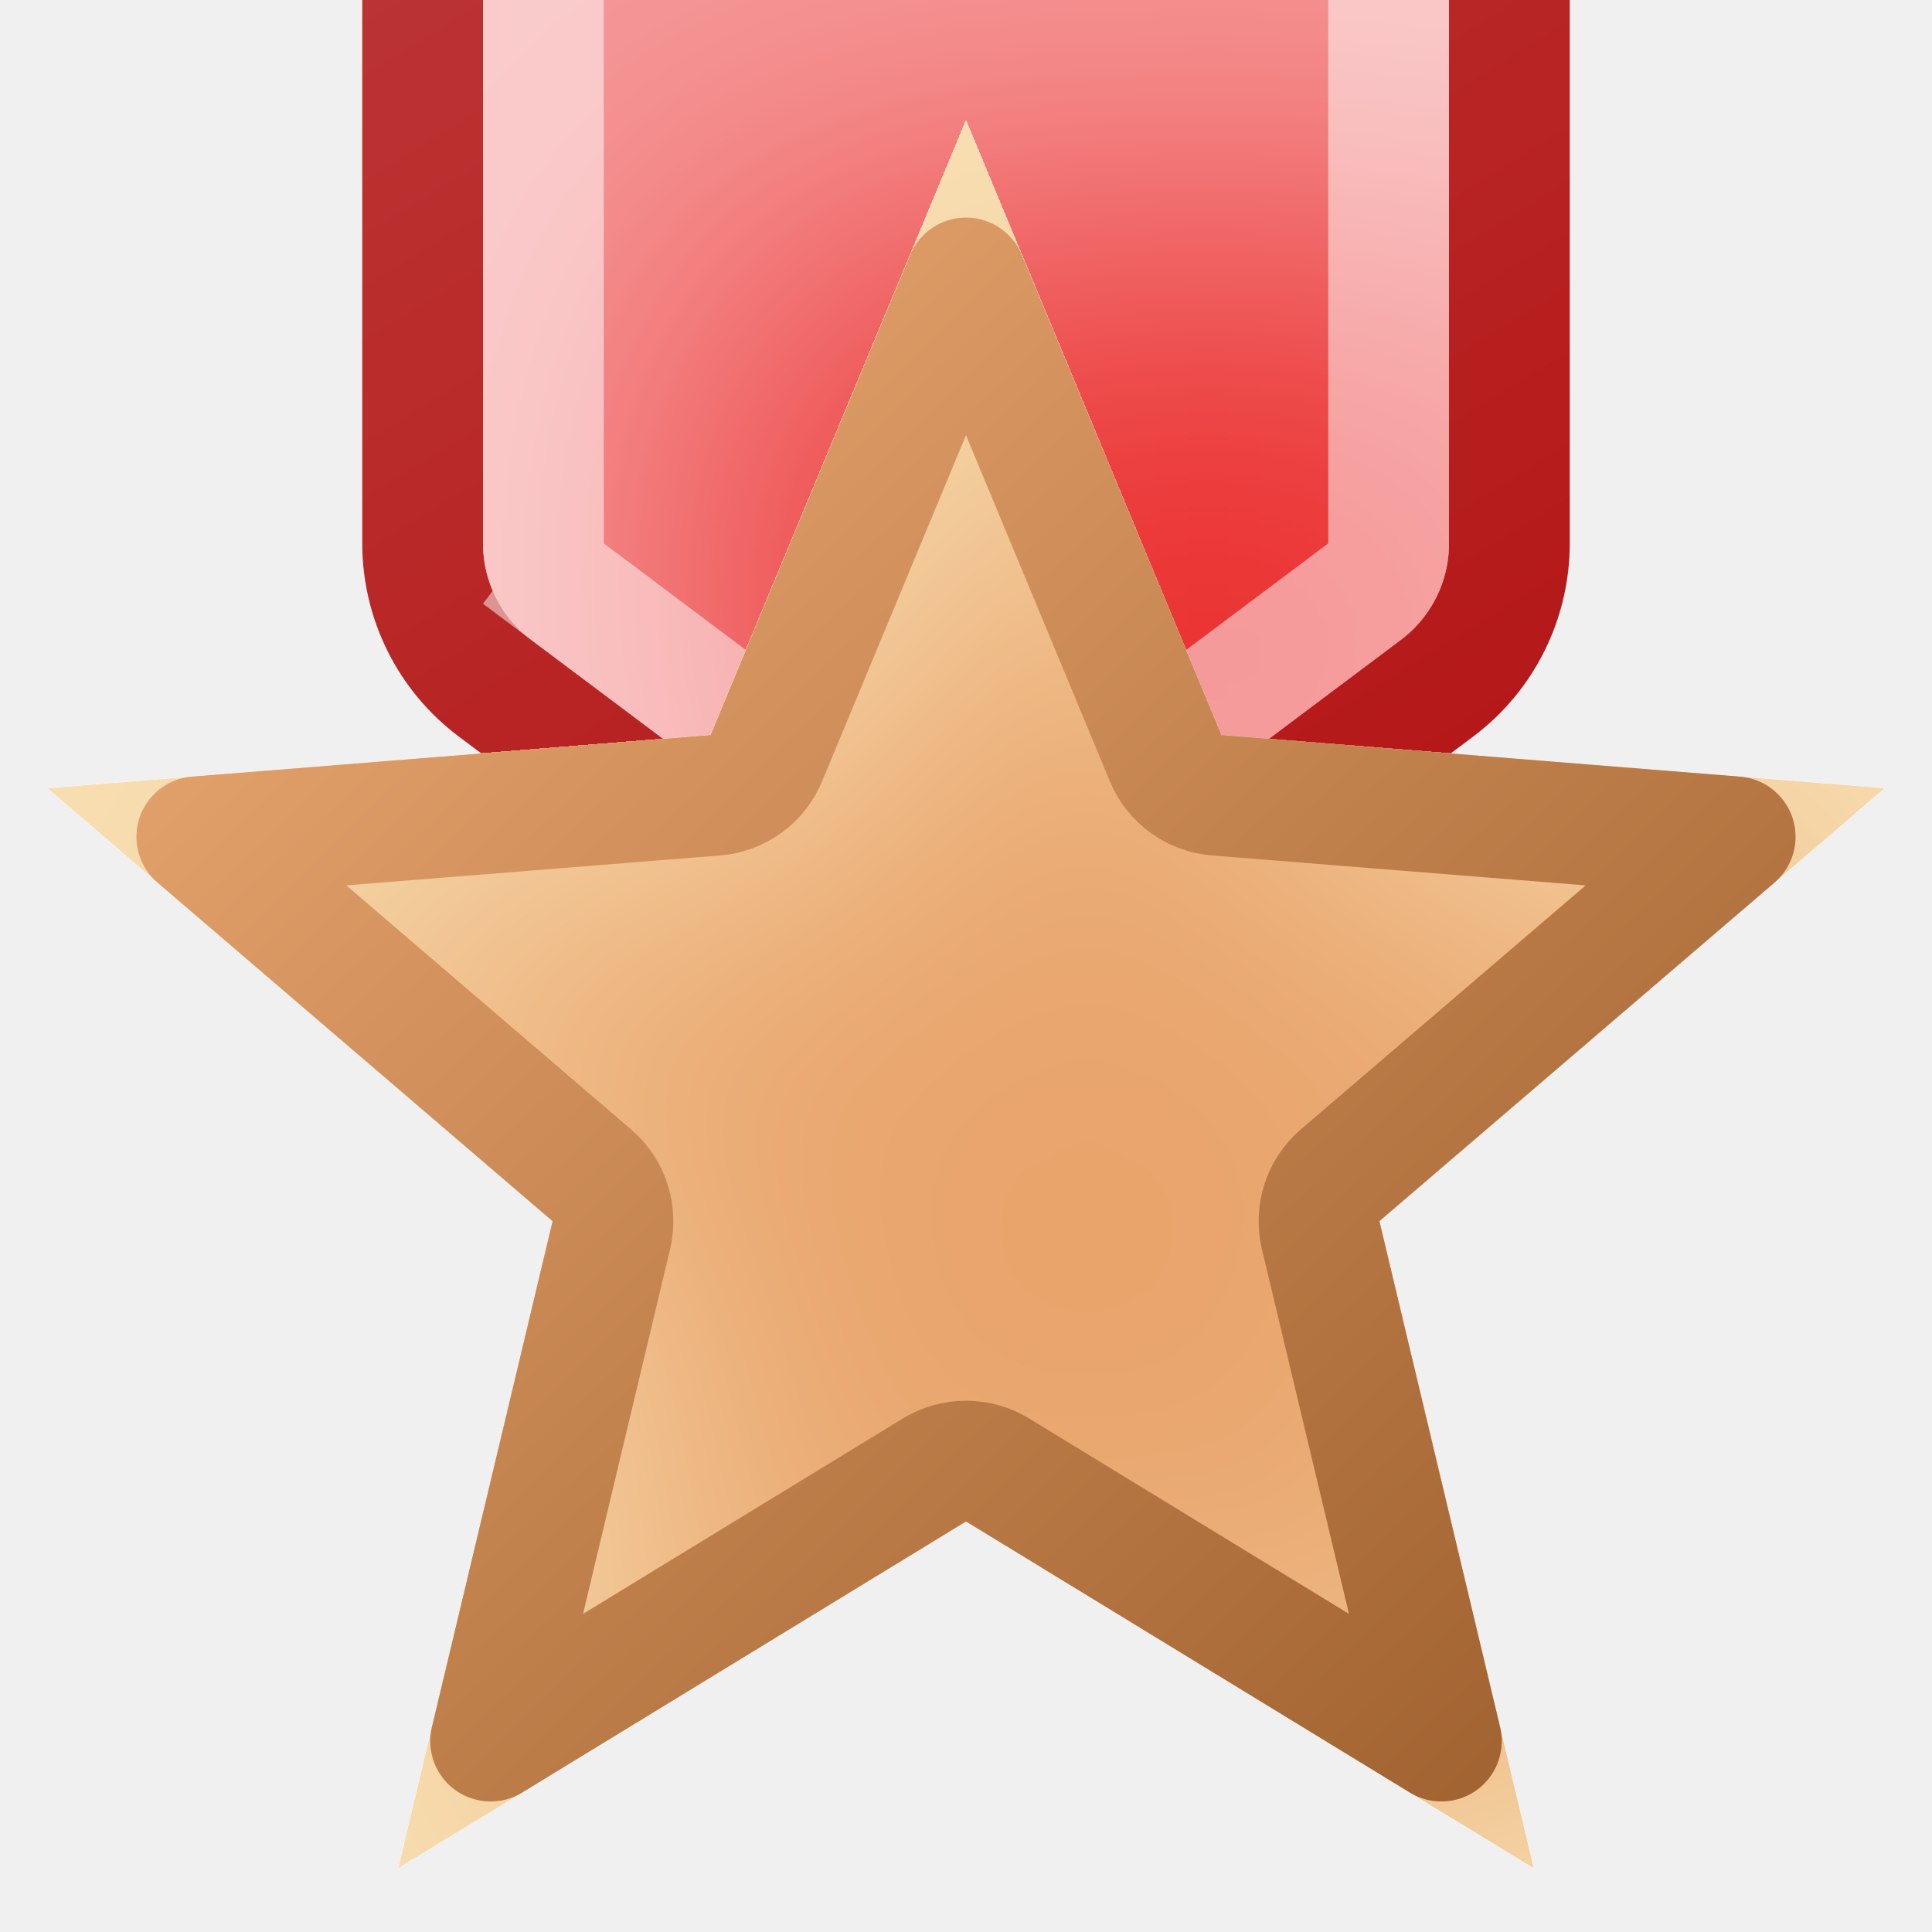
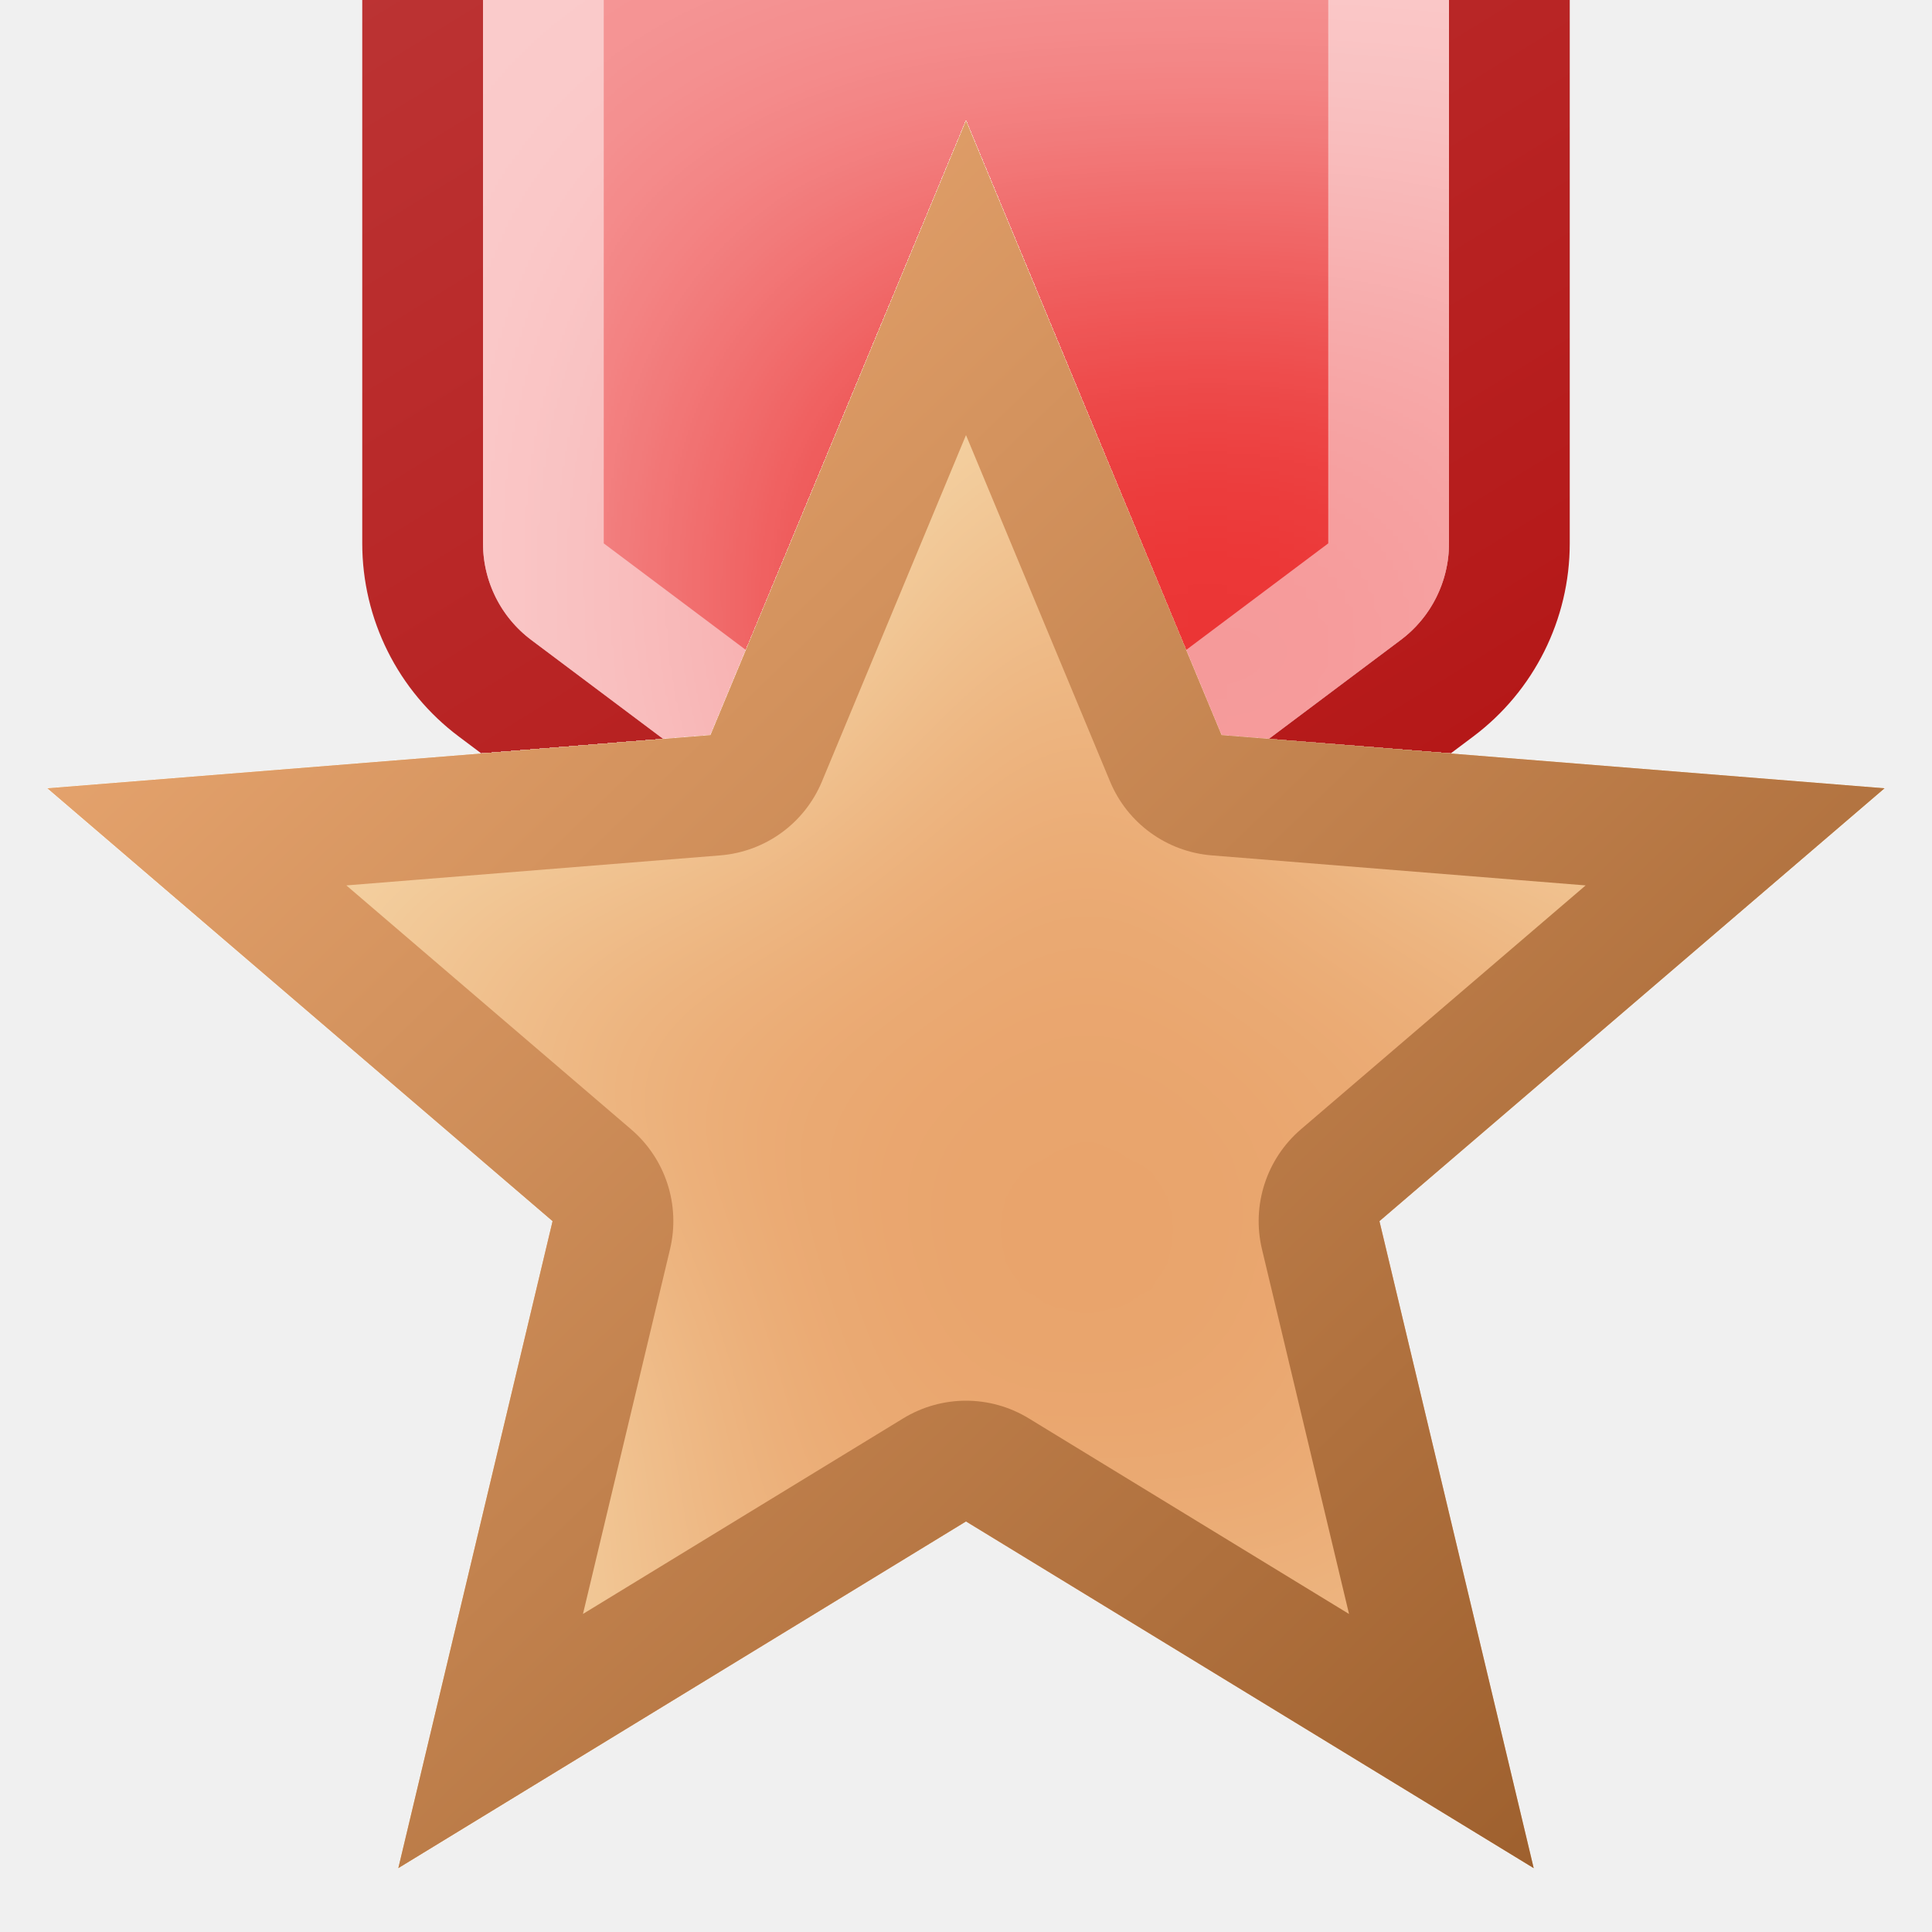
<svg xmlns="http://www.w3.org/2000/svg" width="16" height="16" viewBox="0 0 16 16" fill="none">
  <g clip-path="url(#clip0_86_1808)">
    <g filter="url(#filter0_i_86_1808)">
      <path d="M7.4 -4.55C7.756 -4.817 8.244 -4.817 8.6 -4.55L11.6 -2.3C11.852 -2.111 12 -1.815 12 -1.5V4.5C12 4.815 11.852 5.111 11.6 5.3L8.6 7.55C8.244 7.817 7.756 7.817 7.4 7.55L4.4 5.3C4.148 5.111 4 4.815 4 4.5V-1.5C4 -1.815 4.148 -2.111 4.4 -2.3L7.4 -4.55Z" fill="#EB3131" />
    </g>
-     <path d="M8.9 -4.95C8.367 -5.35 7.633 -5.35 7.1 -4.95L4.1 -2.7C3.722 -2.417 3.5 -1.972 3.5 -1.5V4.5C3.5 4.972 3.722 5.417 4.1 5.7L7.1 7.95C7.633 8.35 8.367 8.35 8.9 7.95L11.9 5.7C12.278 5.417 12.5 4.972 12.5 4.5V-1.5C12.5 -1.972 12.278 -2.417 11.9 -2.7L8.9 -4.95Z" stroke="url(#paint0_linear_86_1808)" stroke-linejoin="round" />
-     <path d="M7.7 -4.15C7.878 -4.283 8.122 -4.283 8.3 -4.15L11.3 -1.9C11.426 -1.806 11.5 -1.657 11.5 -1.5V4.5C11.5 4.657 11.426 4.806 11.3 4.9L8.3 7.15C8.122 7.283 7.878 7.283 7.7 7.15L4.7 4.9L4.4 5.3L4.7 4.9C4.574 4.806 4.5 4.657 4.5 4.5V-1.5C4.5 -1.657 4.574 -1.806 4.7 -1.9L7.7 -4.15Z" stroke="white" stroke-opacity="0.5" style="mix-blend-mode:hard-light" />
+     <path d="M7.1 -4.95C7.633 -5.35 8.367 -5.35 8.9 -4.95L11.9 -2.7C12.278 -2.417 12.5 -1.972 12.5 -1.5V4.5C12.5 4.972 12.278 5.417 11.9 5.7L8.9 7.95C8.367 8.35 7.633 8.35 7.1 7.95L4.1 5.7C3.722 5.417 3.5 4.972 3.5 4.5V-1.5C3.5 -1.972 3.722 -2.417 4.1 -2.7L7.1 -4.95Z" stroke="url(#paint0_linear_86_1808)" stroke-linejoin="round" />
+     <path d="M7.7 -4.15C7.878 -4.283 8.122 -4.283 8.3 -4.15L11.3 -1.9C11.426 -1.806 11.5 -1.657 11.5 -1.5V4.5C11.5 4.657 11.426 4.806 11.3 4.9L8.3 7.15C8.122 7.283 7.878 7.283 7.7 7.15L4.7 4.9C4.574 4.806 4.5 4.657 4.5 4.5V-1.5C4.5 -1.657 4.574 -1.806 4.7 -1.9L7.7 -4.15Z" stroke="white" stroke-opacity="0.5" style="mix-blend-mode:hard-light" />
+     <mask id="path-4-inside-1_86_1808" fill="white">
+       <path d="M8 1L10.116 6.088L15.608 6.528L11.424 10.113L12.702 15.472L8 12.6L3.298 15.472L4.576 10.113L0.392 6.528L5.884 6.088L8 1Z" />
+     </mask>
    <g filter="url(#filter1_i_86_1808)">
      <path d="M8 1L10.116 6.088L15.608 6.528L11.424 10.113L12.702 15.472L8 12.6L3.298 15.472L4.576 10.113L0.392 6.528L5.884 6.088L8 1Z" fill="#E9A46C" />
    </g>
-     <path d="M8 2.302L9.654 6.28C9.726 6.453 9.889 6.571 10.076 6.586L14.37 6.93L11.098 9.733C10.956 9.855 10.894 10.046 10.937 10.229L11.937 14.419L8.261 12.173C8.101 12.076 7.899 12.076 7.739 12.173L4.063 14.419L5.063 10.229C5.106 10.046 5.044 9.855 4.901 9.733L1.63 6.93L5.924 6.586C6.111 6.571 6.274 6.453 6.346 6.28L8 2.302Z" stroke="url(#paint1_linear_86_1808)" stroke-linejoin="round" />
+     <path d="M8 1L8.923 0.616L8 -1.604L7.077 0.616L8 1ZM10.116 6.088L9.193 6.472C9.337 6.818 9.662 7.054 10.036 7.084L10.116 6.088ZM15.608 6.528L16.259 7.287L18.085 5.723L15.688 5.531L15.608 6.528ZM11.424 10.113L10.773 9.353C10.489 9.597 10.364 9.98 10.451 10.345L11.424 10.113ZM12.702 15.472L12.181 16.326L14.233 17.579L13.675 15.24L12.702 15.472ZM8 12.6L8.521 11.747C8.201 11.551 7.799 11.551 7.479 11.747L8 12.6ZM3.298 15.472L2.325 15.24L1.767 17.579L3.819 16.326L3.298 15.472ZM4.576 10.113L5.549 10.345C5.636 9.98 5.512 9.597 5.227 9.353L4.576 10.113ZM0.392 6.528L0.312 5.531L-2.085 5.723L-0.259 7.287L0.392 6.528ZM5.884 6.088L5.964 7.084C6.338 7.054 6.663 6.818 6.807 6.472L5.884 6.088ZM8 1L7.077 1.384L9.193 6.472L10.116 6.088L11.039 5.704L8.923 0.616L8 1ZM10.116 6.088L10.036 7.084L15.528 7.525L15.608 6.528L15.688 5.531L10.196 5.091L10.116 6.088ZM15.608 6.528L14.958 5.768L10.773 9.353L11.424 10.113L12.074 10.872L16.259 7.287L15.608 6.528ZM11.424 10.113L10.451 10.345L11.73 15.704L12.702 15.472L13.675 15.24L12.396 9.88L11.424 10.113ZM12.702 15.472L13.223 14.619L8.521 11.747L8 12.6L7.479 13.453L12.181 16.326L12.702 15.472ZM8 12.6L7.479 11.747L2.776 14.619L3.298 15.472L3.819 16.326L8.521 13.453L8 12.6ZM3.298 15.472L4.27 15.704L5.549 10.345L4.576 10.113L3.603 9.88L2.325 15.24L3.298 15.472ZM4.576 10.113L5.227 9.353L1.042 5.768L0.392 6.528L-0.259 7.287L3.926 10.872L4.576 10.113ZM0.392 6.528L0.471 7.525L5.964 7.084L5.884 6.088L5.804 5.091L0.312 5.531L0.392 6.528ZM5.884 6.088L6.807 6.472L8.923 1.384L8 1L7.077 0.616L4.961 5.704L5.884 6.088Z" fill="url(#paint1_linear_86_1808)" mask="url(#path-4-inside-1_86_1808)" />
  </g>
  <defs>
    <filter id="filter0_i_86_1808" x="3" y="-5.75" width="12" height="16.5" filterUnits="userSpaceOnUse" color-interpolation-filters="sRGB">
      <feFlood flood-opacity="0" result="BackgroundImageFix" />
      <feBlend mode="normal" in="SourceGraphic" in2="BackgroundImageFix" result="shape" />
      <feColorMatrix in="SourceAlpha" type="matrix" values="0 0 0 0 0 0 0 0 0 0 0 0 0 0 0 0 0 0 127 0" result="hardAlpha" />
      <feOffset dx="2" dy="2" />
      <feGaussianBlur stdDeviation="2.5" />
      <feComposite in2="hardAlpha" operator="arithmetic" k2="-1" k3="1" />
      <feColorMatrix type="matrix" values="0 0 0 0 1 0 0 0 0 1 0 0 0 0 1 0 0 0 0.5 0" />
      <feBlend mode="hard-light" in2="shape" result="effect1_innerShadow_86_1808" />
    </filter>
    <filter id="filter1_i_86_1808" x="0.392" y="1" width="16.217" height="15.472" filterUnits="userSpaceOnUse" color-interpolation-filters="sRGB">
      <feFlood flood-opacity="0" result="BackgroundImageFix" />
      <feBlend mode="normal" in="SourceGraphic" in2="BackgroundImageFix" result="shape" />
      <feColorMatrix in="SourceAlpha" type="matrix" values="0 0 0 0 0 0 0 0 0 0 0 0 0 0 0 0 0 0 127 0" result="hardAlpha" />
      <feOffset dx="1" dy="1" />
      <feGaussianBlur stdDeviation="1.5" />
      <feComposite in2="hardAlpha" operator="arithmetic" k2="-1" k3="1" />
      <feColorMatrix type="matrix" values="0 0 0 0 1 0 0 0 0 1 0 0 0 0 1 0 0 0 0.66 0" />
      <feBlend mode="overlay" in2="shape" result="effect1_innerShadow_86_1808" />
    </filter>
    <linearGradient id="paint0_linear_86_1808" x1="12" y1="8" x2="4" y2="-5" gradientUnits="userSpaceOnUse">
      <stop stop-color="#B41414" />
      <stop offset="1" stop-color="#BE3D3D" />
    </linearGradient>
    <linearGradient id="paint1_linear_86_1808" x1="3.2" y1="3.133" x2="13.953" y2="14.289" gradientUnits="userSpaceOnUse">
      <stop stop-color="#E6A46E" />
      <stop offset="1" stop-color="#9E602E" />
    </linearGradient>
    <clipPath id="clip0_86_1808">
      <rect width="16" height="16" fill="white" />
    </clipPath>
  </defs>
</svg>
